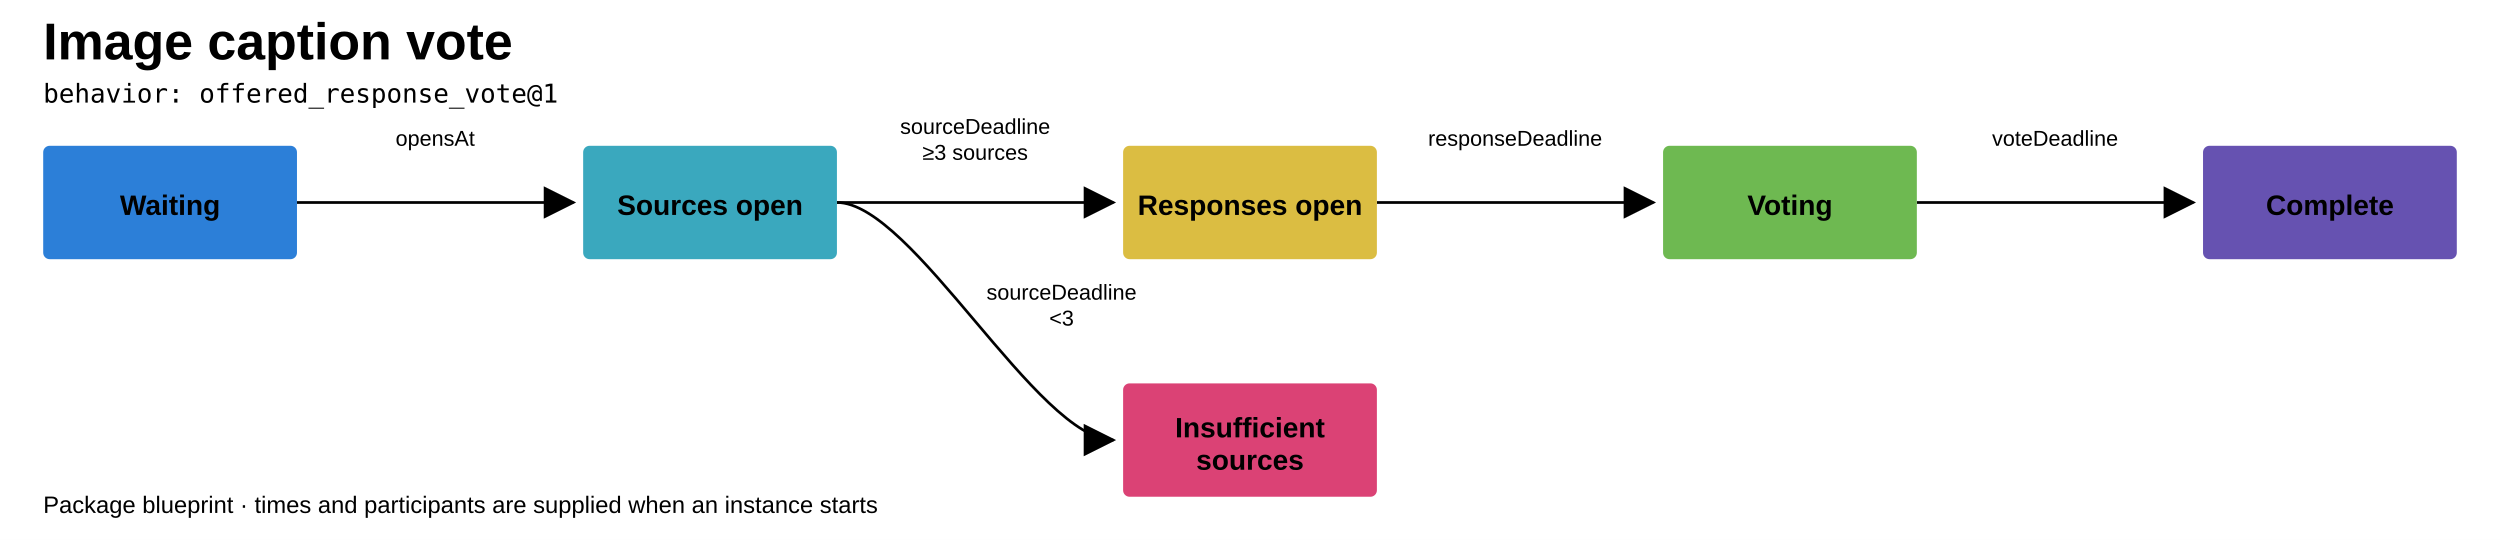
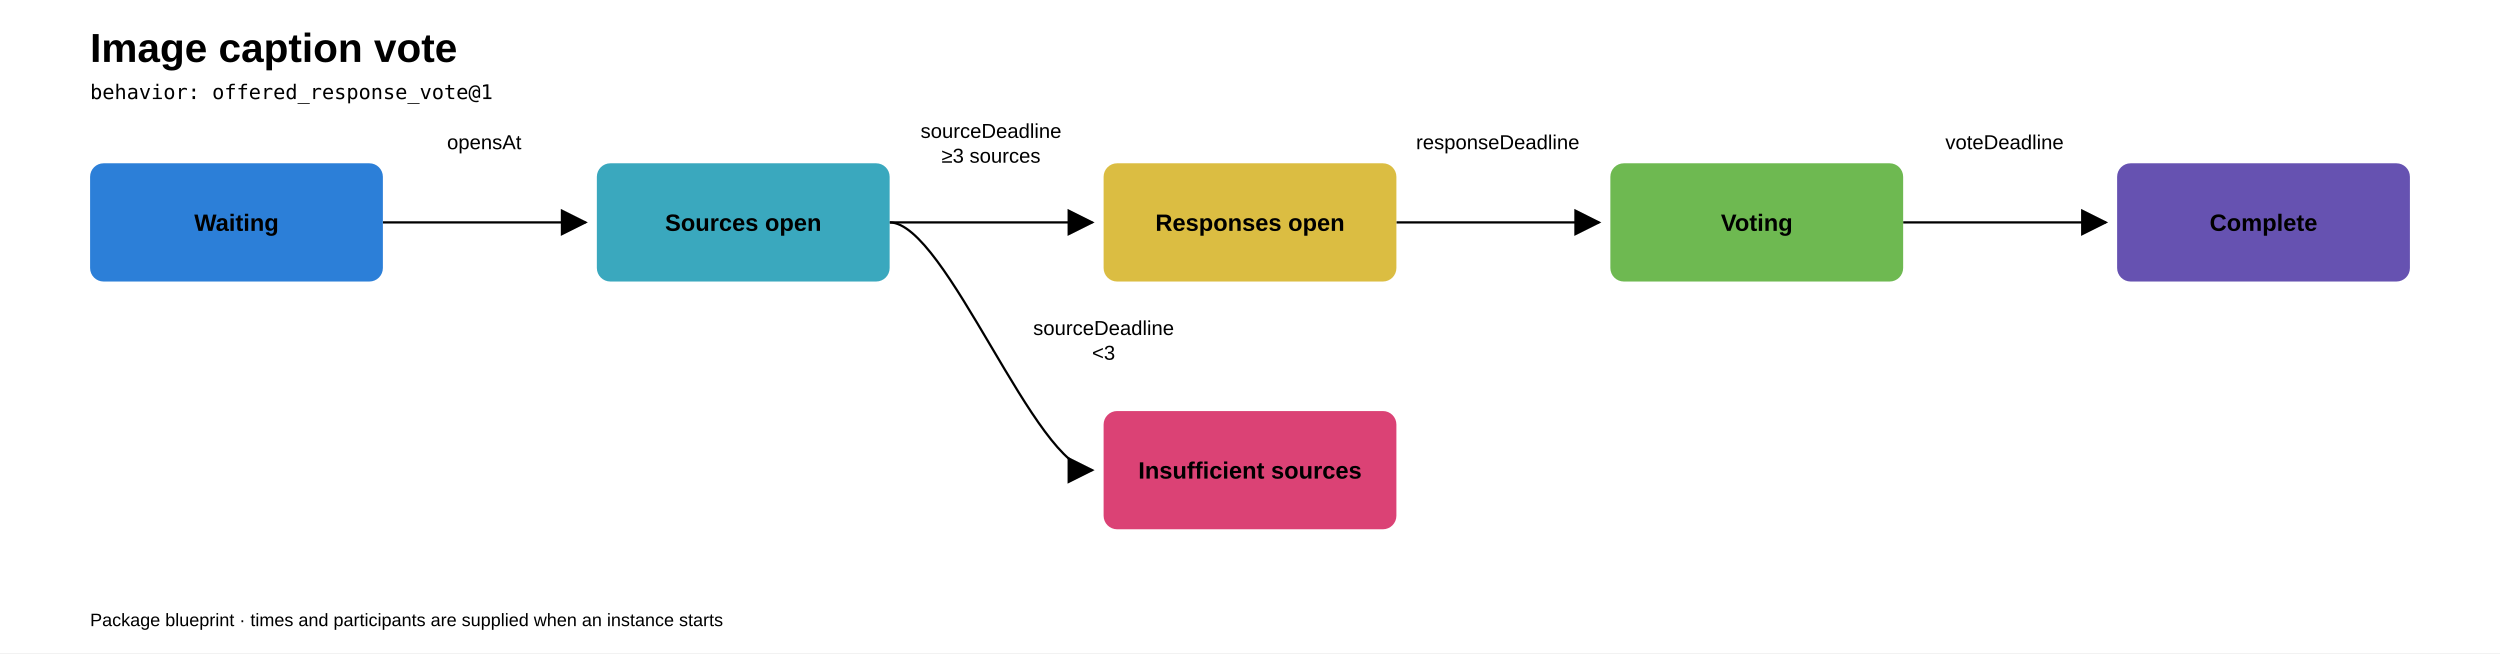
- <svg xmlns="http://www.w3.org/2000/svg" role="img" aria-label="Image caption vote package flow" viewBox="0 0 4630 1000" width="4630" height="1000">
+ <svg xmlns="http://www.w3.org/2000/svg" role="img" aria-label="Image caption vote package flow" viewBox="0 0 2220 580" width="2220" height="580">
  <defs>
    <marker id="arrow" markerWidth="12" markerHeight="12" refX="11" refY="6" orient="auto">
      <path d="M0 0L12 6L0 12" fill="#000000" />
    </marker>
  </defs>
  <rect width="100%" height="100%" fill="#ffffff" />
-   <text x="80" y="110" fill="#000000" font-family="Arial,sans-serif" font-size="96" font-weight="700">Image caption vote</text>
-   <text x="80" y="190" fill="#000000" font-family="monospace" font-size="48">behavior: offered_response_vote@1</text>
-   <path d="M 550 375 C 690 375, 922 375, 1062 375" fill="none" stroke="#000000" stroke-width="5" marker-end="url(#arrow)" />
-   <text x="806" y="270" text-anchor="middle" fill="#000000" font-size="40" font-family="Arial,sans-serif">opensAt</text>
-   <path d="M 1550 375 C 1690 375, 1922 375, 2062 375" fill="none" stroke="#000000" stroke-width="5" marker-end="url(#arrow)" />
-   <text x="1806" y="248" text-anchor="middle" fill="#000000" font-size="40" font-family="Arial,sans-serif">sourceDeadline</text>
-   <text x="1806" y="296" text-anchor="middle" fill="#000000" font-size="40" font-family="Arial,sans-serif">≥3 sources</text>
-   <path d="M 1550 375 C 1690 375, 1922 815, 2062 815" fill="none" stroke="#000000" stroke-width="5" marker-end="url(#arrow)" />
-   <text x="1966" y="555" text-anchor="middle" fill="#000000" font-size="40" font-family="Arial,sans-serif">sourceDeadline</text>
-   <text x="1966" y="603" text-anchor="middle" fill="#000000" font-size="40" font-family="Arial,sans-serif">&lt;3</text>
-   <path d="M 2550 375 C 2690 375, 2922 375, 3062 375" fill="none" stroke="#000000" stroke-width="5" marker-end="url(#arrow)" />
-   <text x="2806" y="270" text-anchor="middle" fill="#000000" font-size="40" font-family="Arial,sans-serif">responseDeadline</text>
-   <path d="M 3550 375 C 3690 375, 3922 375, 4062 375" fill="none" stroke="#000000" stroke-width="5" marker-end="url(#arrow)" />
-   <text x="3806" y="270" text-anchor="middle" fill="#000000" font-size="40" font-family="Arial,sans-serif">voteDeadline</text>
-   <rect x="80" y="270" width="470" height="210" rx="12" fill="#2c7fd8" />
-   <text x="315" y="398" text-anchor="middle" fill="#000000" font-family="Arial,sans-serif" font-size="52" font-weight="700">Waiting</text>
-   <rect x="1080" y="270" width="470" height="210" rx="12" fill="#3aa8be" />
-   <text x="1315" y="398" text-anchor="middle" fill="#000000" font-family="Arial,sans-serif" font-size="52" font-weight="700">Sources open</text>
-   <rect x="2080" y="270" width="470" height="210" rx="12" fill="#dbbd42" />
-   <text x="2315" y="398" text-anchor="middle" fill="#000000" font-family="Arial,sans-serif" font-size="52" font-weight="700">Responses open</text>
-   <rect x="2080" y="710" width="470" height="210" rx="12" fill="#db4275" />
-   <text x="2315" y="810" text-anchor="middle" fill="#000000" font-family="Arial,sans-serif" font-size="52" font-weight="700">Insufficient</text>
-   <text x="2315" y="870" text-anchor="middle" fill="#000000" font-family="Arial,sans-serif" font-size="52" font-weight="700">sources</text>
-   <rect x="3080" y="270" width="470" height="210" rx="12" fill="#6eb951" />
-   <text x="3315" y="398" text-anchor="middle" fill="#000000" font-family="Arial,sans-serif" font-size="52" font-weight="700">Voting</text>
-   <rect x="4080" y="270" width="470" height="210" rx="12" fill="#6652b1" />
-   <text x="4315" y="398" text-anchor="middle" fill="#000000" font-family="Arial,sans-serif" font-size="52" font-weight="700">Complete</text>
-   <text x="80" y="950" fill="#000000" font-family="Arial,sans-serif" font-size="44">Package blueprint · times and participants are supplied when an instance starts</text>
+   <text x="80" y="55" fill="#000000" font-family="Arial,sans-serif" font-size="36" font-weight="700">Image caption vote</text>
+   <text x="80" y="88" fill="#000000" font-family="monospace" font-size="18">behavior: offered_response_vote@1</text>
+   <path d="M 340 197.5 C 390 197.5, 470 197.5, 520 197.5" fill="none" stroke="#000000" stroke-width="2" marker-end="url(#arrow)" />
+   <text x="430" y="132.5" text-anchor="middle" fill="#000000" font-size="18" font-family="Arial,sans-serif">opensAt</text>
+   <path d="M 790 197.5 C 840 197.5, 920 197.5, 970 197.5" fill="none" stroke="#000000" stroke-width="2" marker-end="url(#arrow)" />
+   <text x="880" y="122.5" text-anchor="middle" fill="#000000" font-size="18" font-family="Arial,sans-serif">sourceDeadline</text>
+   <text x="880" y="144.5" text-anchor="middle" fill="#000000" font-size="18" font-family="Arial,sans-serif">≥3 sources</text>
+   <path d="M 790 197.5 C 840 197.5, 920 417.5, 970 417.5" fill="none" stroke="#000000" stroke-width="2" marker-end="url(#arrow)" />
+   <text x="980" y="297.5" text-anchor="middle" fill="#000000" font-size="18" font-family="Arial,sans-serif">sourceDeadline</text>
+   <text x="980" y="319.5" text-anchor="middle" fill="#000000" font-size="18" font-family="Arial,sans-serif">&lt;3</text>
+   <path d="M 1240 197.5 C 1290 197.5, 1370 197.5, 1420 197.5" fill="none" stroke="#000000" stroke-width="2" marker-end="url(#arrow)" />
+   <text x="1330" y="132.5" text-anchor="middle" fill="#000000" font-size="18" font-family="Arial,sans-serif">responseDeadline</text>
+   <path d="M 1690 197.5 C 1740 197.5, 1820 197.5, 1870 197.5" fill="none" stroke="#000000" stroke-width="2" marker-end="url(#arrow)" />
+   <text x="1780" y="132.5" text-anchor="middle" fill="#000000" font-size="18" font-family="Arial,sans-serif">voteDeadline</text>
+   <rect x="80" y="145" width="260" height="105" rx="12" fill="#2c7fd8" />
+   <text x="210" y="205" text-anchor="middle" fill="#000000" font-family="Arial,sans-serif" font-size="21" font-weight="700">Waiting</text>
+   <rect x="530" y="145" width="260" height="105" rx="12" fill="#3aa8be" />
+   <text x="660" y="205" text-anchor="middle" fill="#000000" font-family="Arial,sans-serif" font-size="21" font-weight="700">Sources open</text>
+   <rect x="980" y="145" width="260" height="105" rx="12" fill="#dbbd42" />
+   <text x="1110" y="205" text-anchor="middle" fill="#000000" font-family="Arial,sans-serif" font-size="21" font-weight="700">Responses open</text>
+   <rect x="980" y="365" width="260" height="105" rx="12" fill="#db4275" />
+   <text x="1110" y="425" text-anchor="middle" fill="#000000" font-family="Arial,sans-serif" font-size="21" font-weight="700">Insufficient sources</text>
+   <rect x="1430" y="145" width="260" height="105" rx="12" fill="#6eb951" />
+   <text x="1560" y="205" text-anchor="middle" fill="#000000" font-family="Arial,sans-serif" font-size="21" font-weight="700">Voting</text>
+   <rect x="1880" y="145" width="260" height="105" rx="12" fill="#6652b1" />
+   <text x="2010" y="205" text-anchor="middle" fill="#000000" font-family="Arial,sans-serif" font-size="21" font-weight="700">Complete</text>
+   <text x="80" y="556" fill="#000000" font-family="Arial,sans-serif" font-size="16">Package blueprint · times and participants are supplied when an instance starts</text>
</svg>
